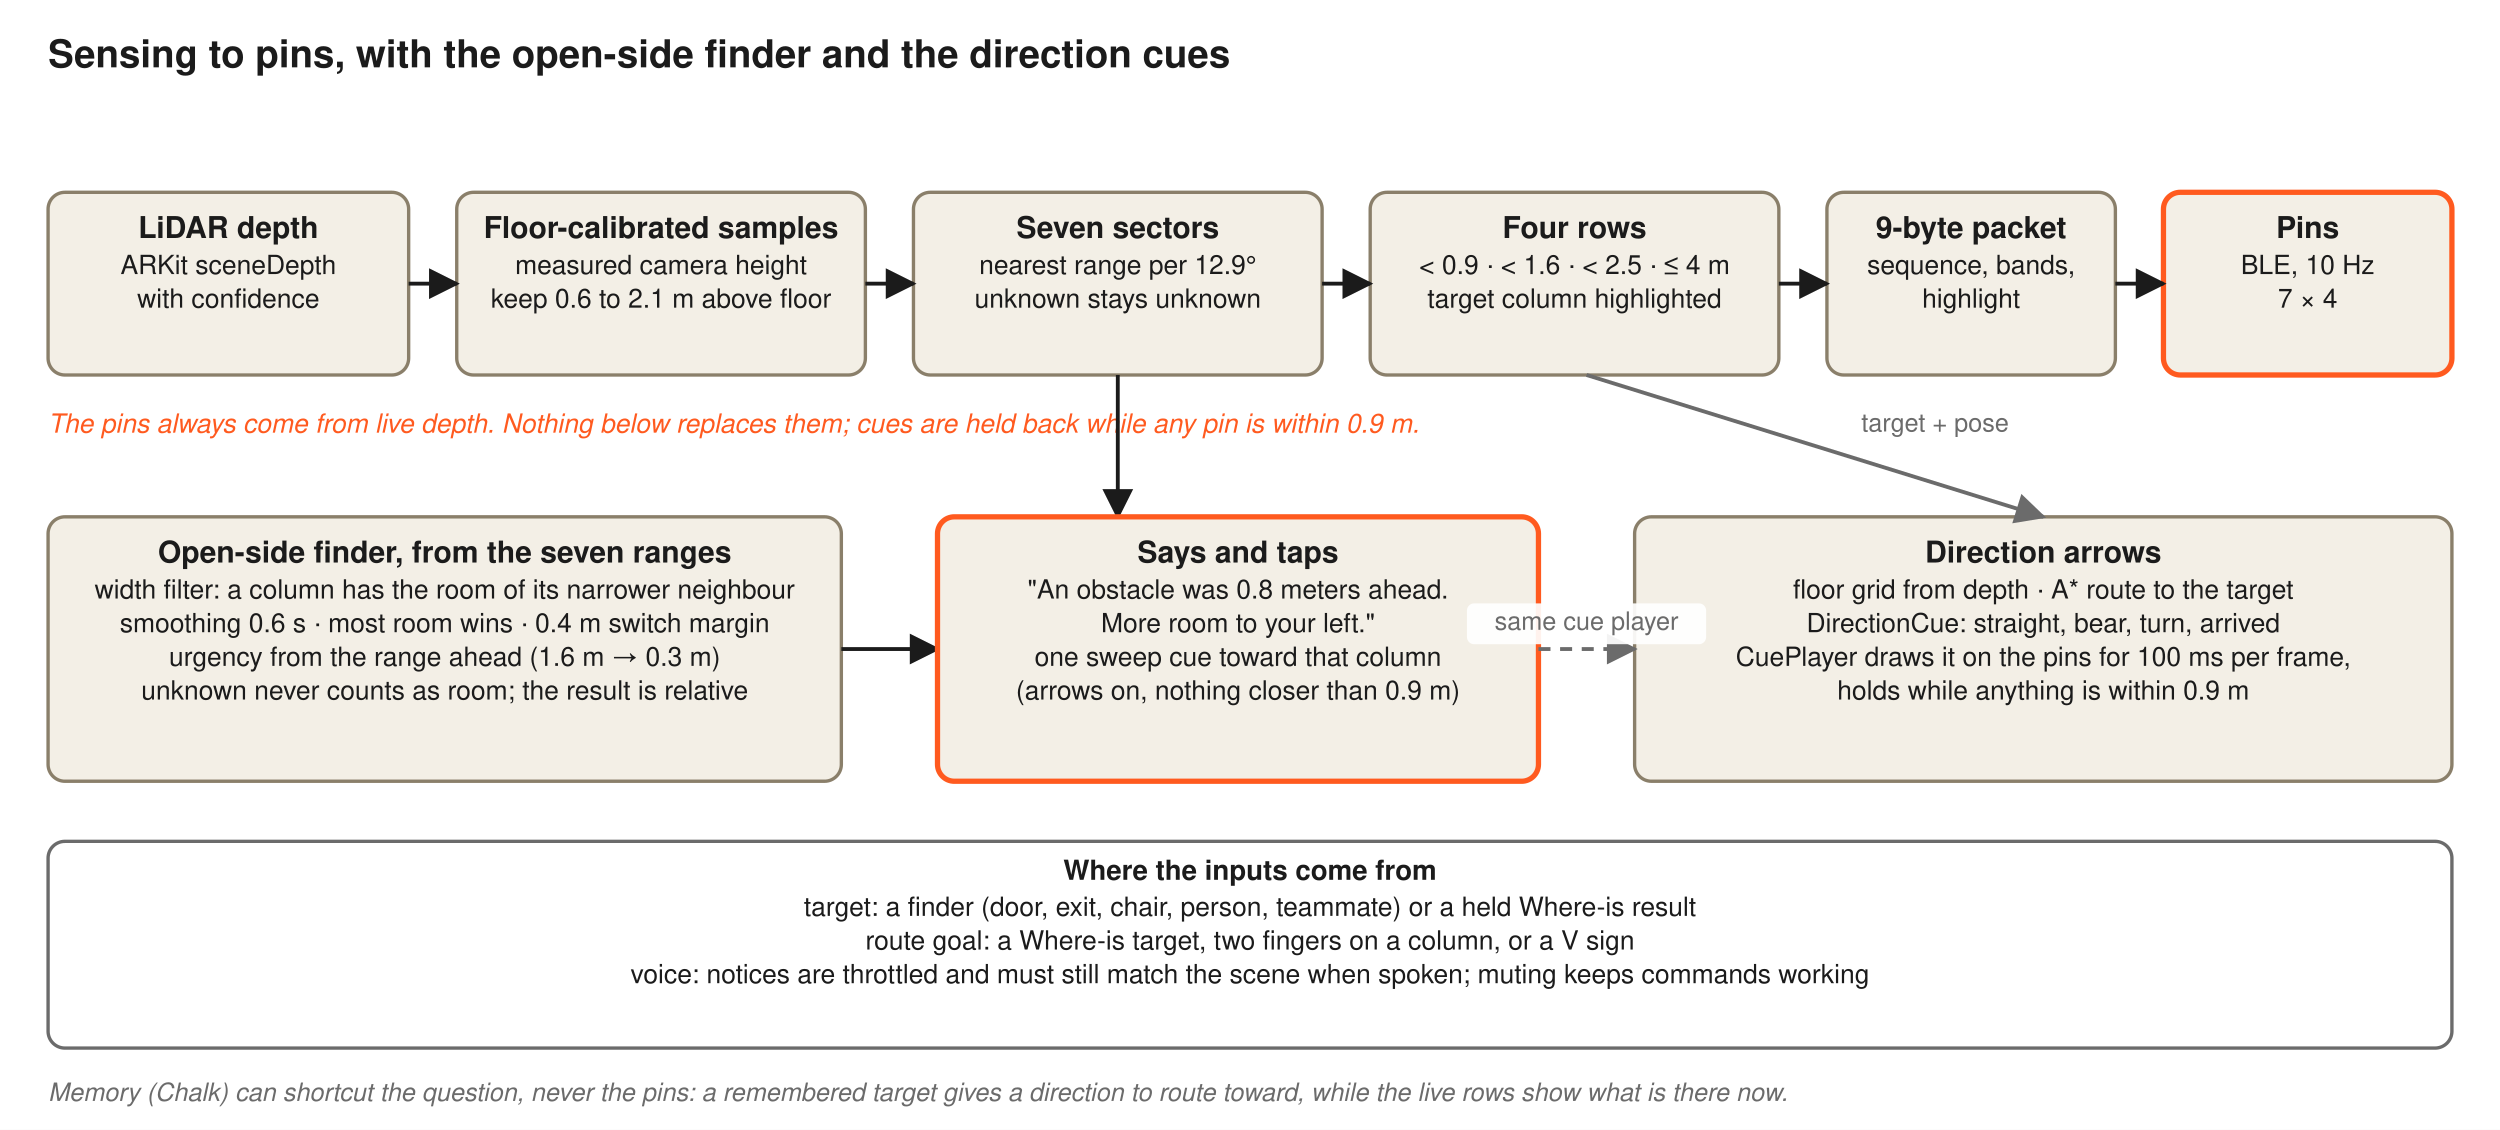
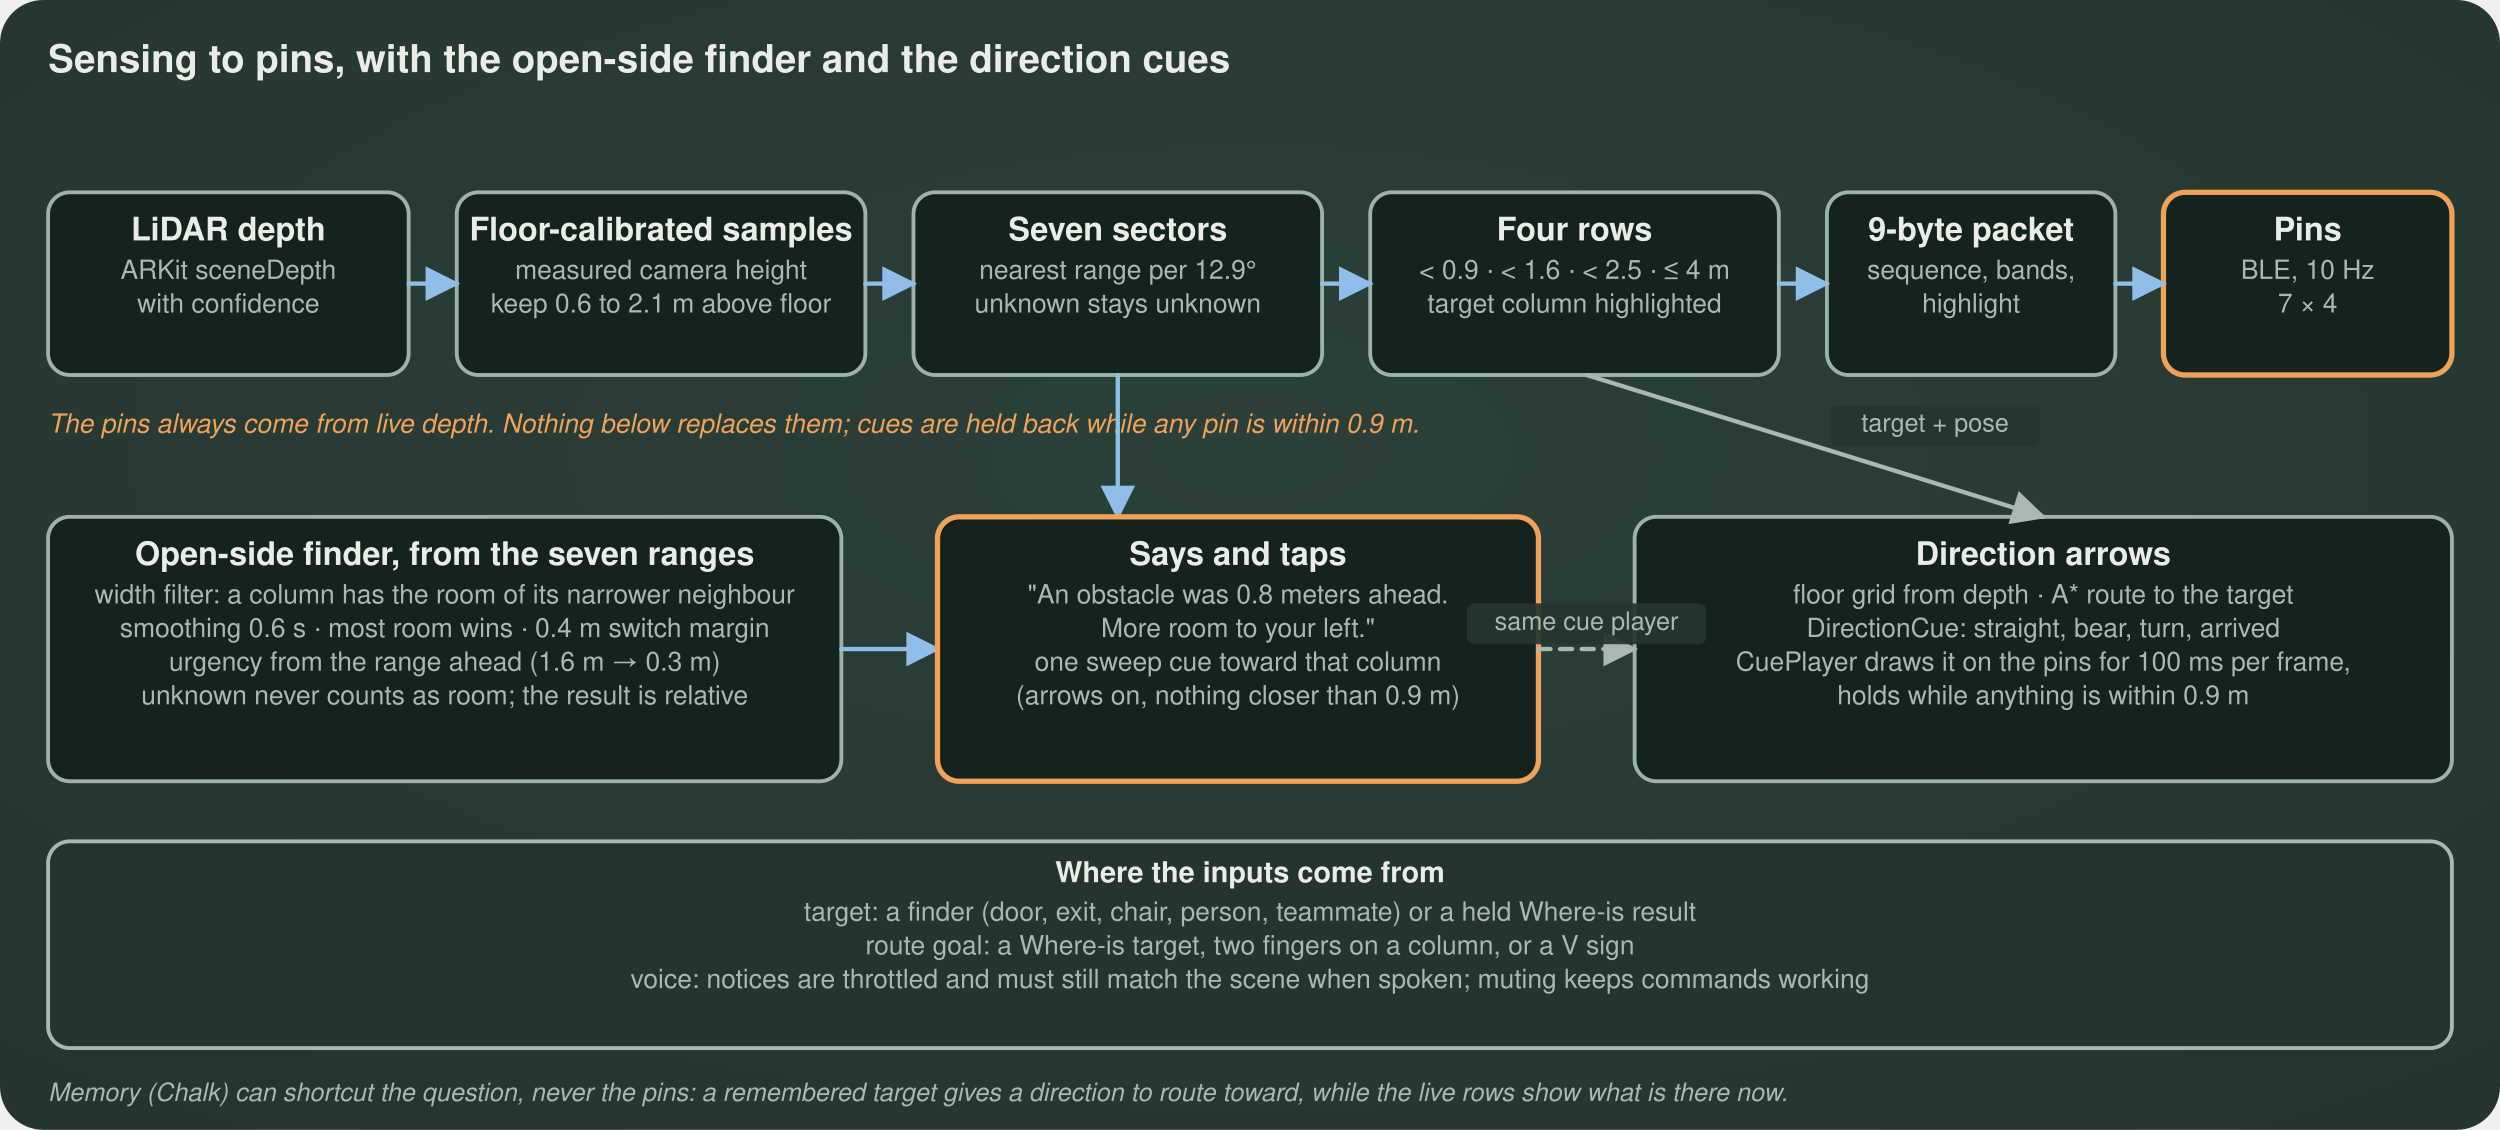
- <svg xmlns="http://www.w3.org/2000/svg" viewBox="0 0 1040 470" width="1040" height="470" role="img" aria-label="LiDAR depth becomes seven sector ranges and four distance rows sent to the pins at 10 Hz; alongside, the open-side finder names which side has more room with hysteresis and urgency, and route arrows play as cues that close obstacles always override." font-family="-apple-system, 'Helvetica Neue', Helvetica, Arial, sans-serif">
+ <svg xmlns="http://www.w3.org/2000/svg" viewBox="0 0 1040 470" width="1040" height="470" role="img" aria-label="LiDAR depth becomes seven sector ranges and four distance rows sent to the pins at 10 Hz; alongside, the open-side finder names which side has more room with hysteresis and urgency, and route arrows play as cues that close obstacles always override." font-family="'Avenir Next', 'Helvetica Neue', Helvetica, Arial, sans-serif">
  <defs>
-     <marker id="ink" viewBox="0 0 10 10" refX="9" refY="5" markerWidth="8" markerHeight="8" orient="auto-start-reverse">
-       <path d="M 0 0 L 10 5 L 0 10 z" fill="#1b1b1b" />
+     <marker id="flow" viewBox="0 0 10 10" refX="9" refY="5" markerWidth="8" markerHeight="8" orient="auto-start-reverse">
+       <path d="M 0 0 L 10 5 L 0 10 z" fill="#8fbfe8" />
    </marker>
    <marker id="chalk" viewBox="0 0 10 10" refX="9" refY="5" markerWidth="8" markerHeight="8" orient="auto-start-reverse">
-       <path d="M 0 0 L 10 5 L 0 10 z" fill="#2b5fd9" />
+       <path d="M 0 0 L 10 5 L 0 10 z" fill="#e3c558" />
    </marker>
    <marker id="accent" viewBox="0 0 10 10" refX="9" refY="5" markerWidth="8" markerHeight="8" orient="auto-start-reverse">
-       <path d="M 0 0 L 10 5 L 0 10 z" fill="#ff5a1f" />
+       <path d="M 0 0 L 10 5 L 0 10 z" fill="#f0a25a" />
    </marker>
    <marker id="muted" viewBox="0 0 10 10" refX="9" refY="5" markerWidth="8" markerHeight="8" orient="auto-start-reverse">
-       <path d="M 0 0 L 10 5 L 0 10 z" fill="#6b6b6b" />
+       <path d="M 0 0 L 10 5 L 0 10 z" fill="#a9b8b0" />
    </marker>
    <marker id="phone" viewBox="0 0 10 10" refX="9" refY="5" markerWidth="8" markerHeight="8" orient="auto-start-reverse">
-       <path d="M 0 0 L 10 5 L 0 10 z" fill="#8a7f6a" />
+       <path d="M 0 0 L 10 5 L 0 10 z" fill="#9db3aa" />
    </marker>
+     <pattern id="hatch" width="7" height="7" patternUnits="userSpaceOnUse" patternTransform="rotate(45)">
+       <line x1="0" y1="0" x2="0" y2="7" stroke="#e3c558" stroke-width="1.2" opacity="0.45" />
+     </pattern>
+     <radialGradient id="board" cx="50%" cy="40%" r="75%">
+       <stop offset="0" stop-color="#2b4039" />
+       <stop offset="1" stop-color="#24352f" />
+     </radialGradient>
  </defs>
-   <rect x="0" y="0" width="1040" height="470" fill="#ffffff" />
-   <text x="20" y="28" font-size="16" font-weight="800" fill="#1b1b1b">Sensing to pins, with the open-side finder and the direction cues</text>
-   <rect x="20" y="80" width="150" height="76" rx="7" fill="#f3efe6" stroke="#8a7f6a" stroke-width="1.4" />
-   <text x="95.0" y="99" text-anchor="middle" font-size="12.5" font-weight="700" fill="#1b1b1b">LiDAR depth</text>
-   <text x="95.0" y="114" text-anchor="middle" font-size="11" fill="#1b1b1b">ARKit sceneDepth</text>
-   <text x="95.0" y="128" text-anchor="middle" font-size="11" fill="#1b1b1b">with confidence</text>
-   <rect x="190" y="80" width="170" height="76" rx="7" fill="#f3efe6" stroke="#8a7f6a" stroke-width="1.4" />
-   <text x="275.0" y="99" text-anchor="middle" font-size="12.5" font-weight="700" fill="#1b1b1b">Floor-calibrated samples</text>
-   <text x="275.0" y="114" text-anchor="middle" font-size="11" fill="#1b1b1b">measured camera height</text>
-   <text x="275.0" y="128" text-anchor="middle" font-size="11" fill="#1b1b1b">keep 0.6 to 2.1 m above floor</text>
-   <rect x="380" y="80" width="170" height="76" rx="7" fill="#f3efe6" stroke="#8a7f6a" stroke-width="1.4" />
-   <text x="465.0" y="99" text-anchor="middle" font-size="12.5" font-weight="700" fill="#1b1b1b">Seven sectors</text>
-   <text x="465.0" y="114" text-anchor="middle" font-size="11" fill="#1b1b1b">nearest range per 12.9°</text>
-   <text x="465.0" y="128" text-anchor="middle" font-size="11" fill="#1b1b1b">unknown stays unknown</text>
-   <rect x="570" y="80" width="170" height="76" rx="7" fill="#f3efe6" stroke="#8a7f6a" stroke-width="1.4" />
-   <text x="655.0" y="99" text-anchor="middle" font-size="12.5" font-weight="700" fill="#1b1b1b">Four rows</text>
-   <text x="655.0" y="114" text-anchor="middle" font-size="11" fill="#1b1b1b">&lt; 0.9 · &lt; 1.6 · &lt; 2.5 · ≤ 4 m</text>
-   <text x="655.0" y="128" text-anchor="middle" font-size="11" fill="#1b1b1b">target column highlighted</text>
-   <rect x="760" y="80" width="120" height="76" rx="7" fill="#f3efe6" stroke="#8a7f6a" stroke-width="1.4" />
-   <text x="820.0" y="99" text-anchor="middle" font-size="12.5" font-weight="700" fill="#1b1b1b">9-byte packet</text>
-   <text x="820.0" y="114" text-anchor="middle" font-size="11" fill="#1b1b1b">sequence, bands,</text>
-   <text x="820.0" y="128" text-anchor="middle" font-size="11" fill="#1b1b1b">highlight</text>
-   <rect x="900" y="80" width="120" height="76" rx="7" fill="#f3efe6" stroke="#ff5a1f" stroke-width="2.2" />
-   <text x="960.0" y="99" text-anchor="middle" font-size="12.5" font-weight="700" fill="#1b1b1b">Pins</text>
-   <text x="960.0" y="114" text-anchor="middle" font-size="11" fill="#1b1b1b">BLE, 10 Hz</text>
-   <text x="960.0" y="128" text-anchor="middle" font-size="11" fill="#1b1b1b">7 × 4</text>
-   <path d="M 170 118 L 190 118" fill="none" stroke="#1b1b1b" stroke-width="1.6" marker-end="url(#ink)" />
-   <path d="M 360 118 L 380 118" fill="none" stroke="#1b1b1b" stroke-width="1.6" marker-end="url(#ink)" />
-   <path d="M 550 118 L 570 118" fill="none" stroke="#1b1b1b" stroke-width="1.6" marker-end="url(#ink)" />
-   <path d="M 740 118 L 760 118" fill="none" stroke="#1b1b1b" stroke-width="1.6" marker-end="url(#ink)" />
-   <path d="M 880 118 L 900 118" fill="none" stroke="#1b1b1b" stroke-width="1.6" marker-end="url(#ink)" />
-   <text x="20" y="180" text-anchor="start" font-size="11" font-style="italic" fill="#ff5a1f">The pins always come from live depth. Nothing below replaces them; cues are held back while any pin is within 0.9 m.</text>
-   <rect x="20" y="215" width="330" height="110" rx="7" fill="#f3efe6" stroke="#8a7f6a" stroke-width="1.4" />
-   <text x="185.0" y="234" text-anchor="middle" font-size="12.5" font-weight="700" fill="#1b1b1b">Open-side finder, from the seven ranges</text>
-   <text x="185.0" y="249" text-anchor="middle" font-size="11" fill="#1b1b1b">width filter: a column has the room of its narrower neighbour</text>
-   <text x="185.0" y="263" text-anchor="middle" font-size="11" fill="#1b1b1b">smoothing 0.6 s · most room wins · 0.4 m switch margin</text>
-   <text x="185.0" y="277" text-anchor="middle" font-size="11" fill="#1b1b1b">urgency from the range ahead (1.6 m → 0.3 m)</text>
-   <text x="185.0" y="291" text-anchor="middle" font-size="11" fill="#1b1b1b">unknown never counts as room; the result is relative</text>
-   <path d="M 465 156 L 465 215" fill="none" stroke="#1b1b1b" stroke-width="1.6" marker-end="url(#ink)" />
-   <path d="M 350 270 L 390 270" fill="none" stroke="#1b1b1b" stroke-width="1.6" marker-end="url(#ink)" />
-   <rect x="390" y="215" width="250" height="110" rx="7" fill="#f3efe6" stroke="#ff5a1f" stroke-width="2.2" />
-   <text x="515.0" y="234" text-anchor="middle" font-size="12.5" font-weight="700" fill="#1b1b1b">Says and taps</text>
-   <text x="515.0" y="249" text-anchor="middle" font-size="11" fill="#1b1b1b">"An obstacle was 0.8 meters ahead.</text>
-   <text x="515.0" y="263" text-anchor="middle" font-size="11" fill="#1b1b1b">More room to your left."</text>
-   <text x="515.0" y="277" text-anchor="middle" font-size="11" fill="#1b1b1b">one sweep cue toward that column</text>
-   <text x="515.0" y="291" text-anchor="middle" font-size="11" fill="#1b1b1b">(arrows on, nothing closer than 0.9 m)</text>
-   <rect x="680" y="215" width="340" height="110" rx="7" fill="#f3efe6" stroke="#8a7f6a" stroke-width="1.4" />
-   <text x="850.0" y="234" text-anchor="middle" font-size="12.5" font-weight="700" fill="#1b1b1b">Direction arrows</text>
-   <text x="850.0" y="249" text-anchor="middle" font-size="11" fill="#1b1b1b">floor grid from depth · A* route to the target</text>
-   <text x="850.0" y="263" text-anchor="middle" font-size="11" fill="#1b1b1b">DirectionCue: straight, bear, turn, arrived</text>
-   <text x="850.0" y="277" text-anchor="middle" font-size="11" fill="#1b1b1b">CuePlayer draws it on the pins for 100 ms per frame,</text>
-   <text x="850.0" y="291" text-anchor="middle" font-size="11" fill="#1b1b1b">holds while anything is within 0.9 m</text>
-   <path d="M 660 156 L 850 215" fill="none" stroke="#6b6b6b" stroke-width="1.6" marker-end="url(#muted)" />
-   <rect x="761.35" y="168.5" width="87.3" height="17" rx="3" fill="#ffffff" opacity="0.92" />
-   <text x="805.0" y="179.5" text-anchor="middle" font-size="10.5" fill="#6b6b6b">target + pose</text>
-   <path d="M 640 270 L 680 270" fill="none" stroke="#6b6b6b" stroke-width="1.6" stroke-dasharray="5 4" marker-end="url(#muted)" />
-   <rect x="610.25" y="251.0" width="99.5" height="17" rx="3" fill="#ffffff" opacity="0.92" />
-   <text x="660.0" y="262.0" text-anchor="middle" font-size="10.5" fill="#6b6b6b">same cue player</text>
-   <rect x="20" y="350" width="1000" height="86" rx="7" fill="#ffffff" stroke="#6b6b6b" stroke-width="1.4" />
-   <text x="520.0" y="366" text-anchor="middle" font-size="11.5" font-weight="700" fill="#1b1b1b">Where the inputs come from</text>
-   <text x="520.0" y="381" text-anchor="middle" font-size="11" fill="#1b1b1b">target: a finder (door, exit, chair, person, teammate) or a held Where-is result</text>
-   <text x="520.0" y="395" text-anchor="middle" font-size="11" fill="#1b1b1b">route goal: a Where-is target, two fingers on a column, or a V sign</text>
-   <text x="520.0" y="409" text-anchor="middle" font-size="11" fill="#1b1b1b">voice: notices are throttled and must still match the scene when spoken; muting keeps commands working</text>
-   <text x="20" y="458" text-anchor="start" font-size="10.5" font-style="italic" fill="#6b6b6b">Memory (Chalk) can shortcut the question, never the pins: a remembered target gives a direction to route toward, while the live rows show what is there now.</text>
+   <rect x="0" y="0" width="1040" height="470" rx="18" fill="url(#board)" />
+   <text x="20" y="30" font-size="16" font-weight="700" fill="#e9ece7">Sensing to pins, with the open-side finder and the direction cues</text>
+   <rect x="20" y="80" width="150" height="76" rx="9" fill="#15231e" stroke="#9db3aa" stroke-width="1.6" />
+   <text x="95.0" y="100" text-anchor="middle" font-size="13.5" font-weight="700" fill="#e9ece7">LiDAR depth</text>
+   <text x="95.0" y="116" text-anchor="middle" font-size="11" fill="#a9b8b0">ARKit sceneDepth</text>
+   <text x="95.0" y="130" text-anchor="middle" font-size="11" fill="#a9b8b0">with confidence</text>
+   <rect x="190" y="80" width="170" height="76" rx="9" fill="#15231e" stroke="#9db3aa" stroke-width="1.6" />
+   <text x="275.0" y="100" text-anchor="middle" font-size="13.5" font-weight="700" fill="#e9ece7">Floor-calibrated samples</text>
+   <text x="275.0" y="116" text-anchor="middle" font-size="11" fill="#a9b8b0">measured camera height</text>
+   <text x="275.0" y="130" text-anchor="middle" font-size="11" fill="#a9b8b0">keep 0.6 to 2.1 m above floor</text>
+   <rect x="380" y="80" width="170" height="76" rx="9" fill="#15231e" stroke="#9db3aa" stroke-width="1.6" />
+   <text x="465.0" y="100" text-anchor="middle" font-size="13.5" font-weight="700" fill="#e9ece7">Seven sectors</text>
+   <text x="465.0" y="116" text-anchor="middle" font-size="11" fill="#a9b8b0">nearest range per 12.9°</text>
+   <text x="465.0" y="130" text-anchor="middle" font-size="11" fill="#a9b8b0">unknown stays unknown</text>
+   <rect x="570" y="80" width="170" height="76" rx="9" fill="#15231e" stroke="#9db3aa" stroke-width="1.6" />
+   <text x="655.0" y="100" text-anchor="middle" font-size="13.5" font-weight="700" fill="#e9ece7">Four rows</text>
+   <text x="655.0" y="116" text-anchor="middle" font-size="11" fill="#a9b8b0">&lt; 0.9 · &lt; 1.6 · &lt; 2.5 · ≤ 4 m</text>
+   <text x="655.0" y="130" text-anchor="middle" font-size="11" fill="#a9b8b0">target column highlighted</text>
+   <rect x="760" y="80" width="120" height="76" rx="9" fill="#15231e" stroke="#9db3aa" stroke-width="1.6" />
+   <text x="820.0" y="100" text-anchor="middle" font-size="13.5" font-weight="700" fill="#e9ece7">9-byte packet</text>
+   <text x="820.0" y="116" text-anchor="middle" font-size="11" fill="#a9b8b0">sequence, bands,</text>
+   <text x="820.0" y="130" text-anchor="middle" font-size="11" fill="#a9b8b0">highlight</text>
+   <rect x="900" y="80" width="120" height="76" rx="9" fill="#15231e" stroke="#f0a25a" stroke-width="2.2" />
+   <text x="960.0" y="100" text-anchor="middle" font-size="13.5" font-weight="700" fill="#e9ece7">Pins</text>
+   <text x="960.0" y="116" text-anchor="middle" font-size="11" fill="#a9b8b0">BLE, 10 Hz</text>
+   <text x="960.0" y="130" text-anchor="middle" font-size="11" fill="#a9b8b0">7 × 4</text>
+   <path d="M 170 118 L 190 118" fill="none" stroke="#8fbfe8" stroke-width="1.8" stroke-linecap="round" stroke-linejoin="round" marker-end="url(#flow)" />
+   <path d="M 360 118 L 380 118" fill="none" stroke="#8fbfe8" stroke-width="1.8" stroke-linecap="round" stroke-linejoin="round" marker-end="url(#flow)" />
+   <path d="M 550 118 L 570 118" fill="none" stroke="#8fbfe8" stroke-width="1.8" stroke-linecap="round" stroke-linejoin="round" marker-end="url(#flow)" />
+   <path d="M 740 118 L 760 118" fill="none" stroke="#8fbfe8" stroke-width="1.8" stroke-linecap="round" stroke-linejoin="round" marker-end="url(#flow)" />
+   <path d="M 880 118 L 900 118" fill="none" stroke="#8fbfe8" stroke-width="1.8" stroke-linecap="round" stroke-linejoin="round" marker-end="url(#flow)" />
+   <text x="20" y="180" text-anchor="start" font-size="11" font-style="italic" fill="#f0a25a">The pins always come from live depth. Nothing below replaces them; cues are held back while any pin is within 0.9 m.</text>
+   <rect x="20" y="215" width="330" height="110" rx="9" fill="#15231e" stroke="#9db3aa" stroke-width="1.6" />
+   <text x="185.0" y="235" text-anchor="middle" font-size="13.5" font-weight="700" fill="#e9ece7">Open-side finder, from the seven ranges</text>
+   <text x="185.0" y="251" text-anchor="middle" font-size="11" fill="#a9b8b0">width filter: a column has the room of its narrower neighbour</text>
+   <text x="185.0" y="265" text-anchor="middle" font-size="11" fill="#a9b8b0">smoothing 0.6 s · most room wins · 0.4 m switch margin</text>
+   <text x="185.0" y="279" text-anchor="middle" font-size="11" fill="#a9b8b0">urgency from the range ahead (1.6 m → 0.3 m)</text>
+   <text x="185.0" y="293" text-anchor="middle" font-size="11" fill="#a9b8b0">unknown never counts as room; the result is relative</text>
+   <path d="M 465 156 L 465 215" fill="none" stroke="#8fbfe8" stroke-width="1.8" stroke-linecap="round" stroke-linejoin="round" marker-end="url(#flow)" />
+   <path d="M 350 270 L 390 270" fill="none" stroke="#8fbfe8" stroke-width="1.8" stroke-linecap="round" stroke-linejoin="round" marker-end="url(#flow)" />
+   <rect x="390" y="215" width="250" height="110" rx="9" fill="#15231e" stroke="#f0a25a" stroke-width="2.2" />
+   <text x="515.0" y="235" text-anchor="middle" font-size="13.5" font-weight="700" fill="#e9ece7">Says and taps</text>
+   <text x="515.0" y="251" text-anchor="middle" font-size="11" fill="#a9b8b0">"An obstacle was 0.8 meters ahead.</text>
+   <text x="515.0" y="265" text-anchor="middle" font-size="11" fill="#a9b8b0">More room to your left."</text>
+   <text x="515.0" y="279" text-anchor="middle" font-size="11" fill="#a9b8b0">one sweep cue toward that column</text>
+   <text x="515.0" y="293" text-anchor="middle" font-size="11" fill="#a9b8b0">(arrows on, nothing closer than 0.9 m)</text>
+   <rect x="680" y="215" width="340" height="110" rx="9" fill="#15231e" stroke="#9db3aa" stroke-width="1.6" />
+   <text x="850.0" y="235" text-anchor="middle" font-size="13.5" font-weight="700" fill="#e9ece7">Direction arrows</text>
+   <text x="850.0" y="251" text-anchor="middle" font-size="11" fill="#a9b8b0">floor grid from depth · A* route to the target</text>
+   <text x="850.0" y="265" text-anchor="middle" font-size="11" fill="#a9b8b0">DirectionCue: straight, bear, turn, arrived</text>
+   <text x="850.0" y="279" text-anchor="middle" font-size="11" fill="#a9b8b0">CuePlayer draws it on the pins for 100 ms per frame,</text>
+   <text x="850.0" y="293" text-anchor="middle" font-size="11" fill="#a9b8b0">holds while anything is within 0.9 m</text>
+   <path d="M 660 156 L 850 215" fill="none" stroke="#a9b8b0" stroke-width="1.8" stroke-linecap="round" stroke-linejoin="round" marker-end="url(#muted)" />
+   <rect x="761.35" y="168.5" width="87.3" height="17" rx="3" fill="#24352f" opacity="0.92" />
+   <text x="805.0" y="179.5" text-anchor="middle" font-size="10.5" fill="#a9b8b0">target + pose</text>
+   <path d="M 640 270 L 680 270" fill="none" stroke="#a9b8b0" stroke-width="1.8" stroke-linecap="round" stroke-linejoin="round" stroke-dasharray="5 4" marker-end="url(#muted)" />
+   <rect x="610.25" y="251.0" width="99.5" height="17" rx="3" fill="#24352f" opacity="0.92" />
+   <text x="660.0" y="262.0" text-anchor="middle" font-size="10.5" fill="#a9b8b0">same cue player</text>
+   <rect x="20" y="350" width="1000" height="86" rx="9" fill="#24352f" stroke="#a9b8b0" stroke-width="1.6" />
+   <text x="520.0" y="367" text-anchor="middle" font-size="12" font-weight="700" fill="#e9ece7">Where the inputs come from</text>
+   <text x="520.0" y="383" text-anchor="middle" font-size="11" fill="#a9b8b0">target: a finder (door, exit, chair, person, teammate) or a held Where-is result</text>
+   <text x="520.0" y="397" text-anchor="middle" font-size="11" fill="#a9b8b0">route goal: a Where-is target, two fingers on a column, or a V sign</text>
+   <text x="520.0" y="411" text-anchor="middle" font-size="11" fill="#a9b8b0">voice: notices are throttled and must still match the scene when spoken; muting keeps commands working</text>
+   <text x="20" y="458" text-anchor="start" font-size="10.5" font-style="italic" fill="#a9b8b0">Memory (Chalk) can shortcut the question, never the pins: a remembered target gives a direction to route toward, while the live rows show what is there now.</text>
</svg>
